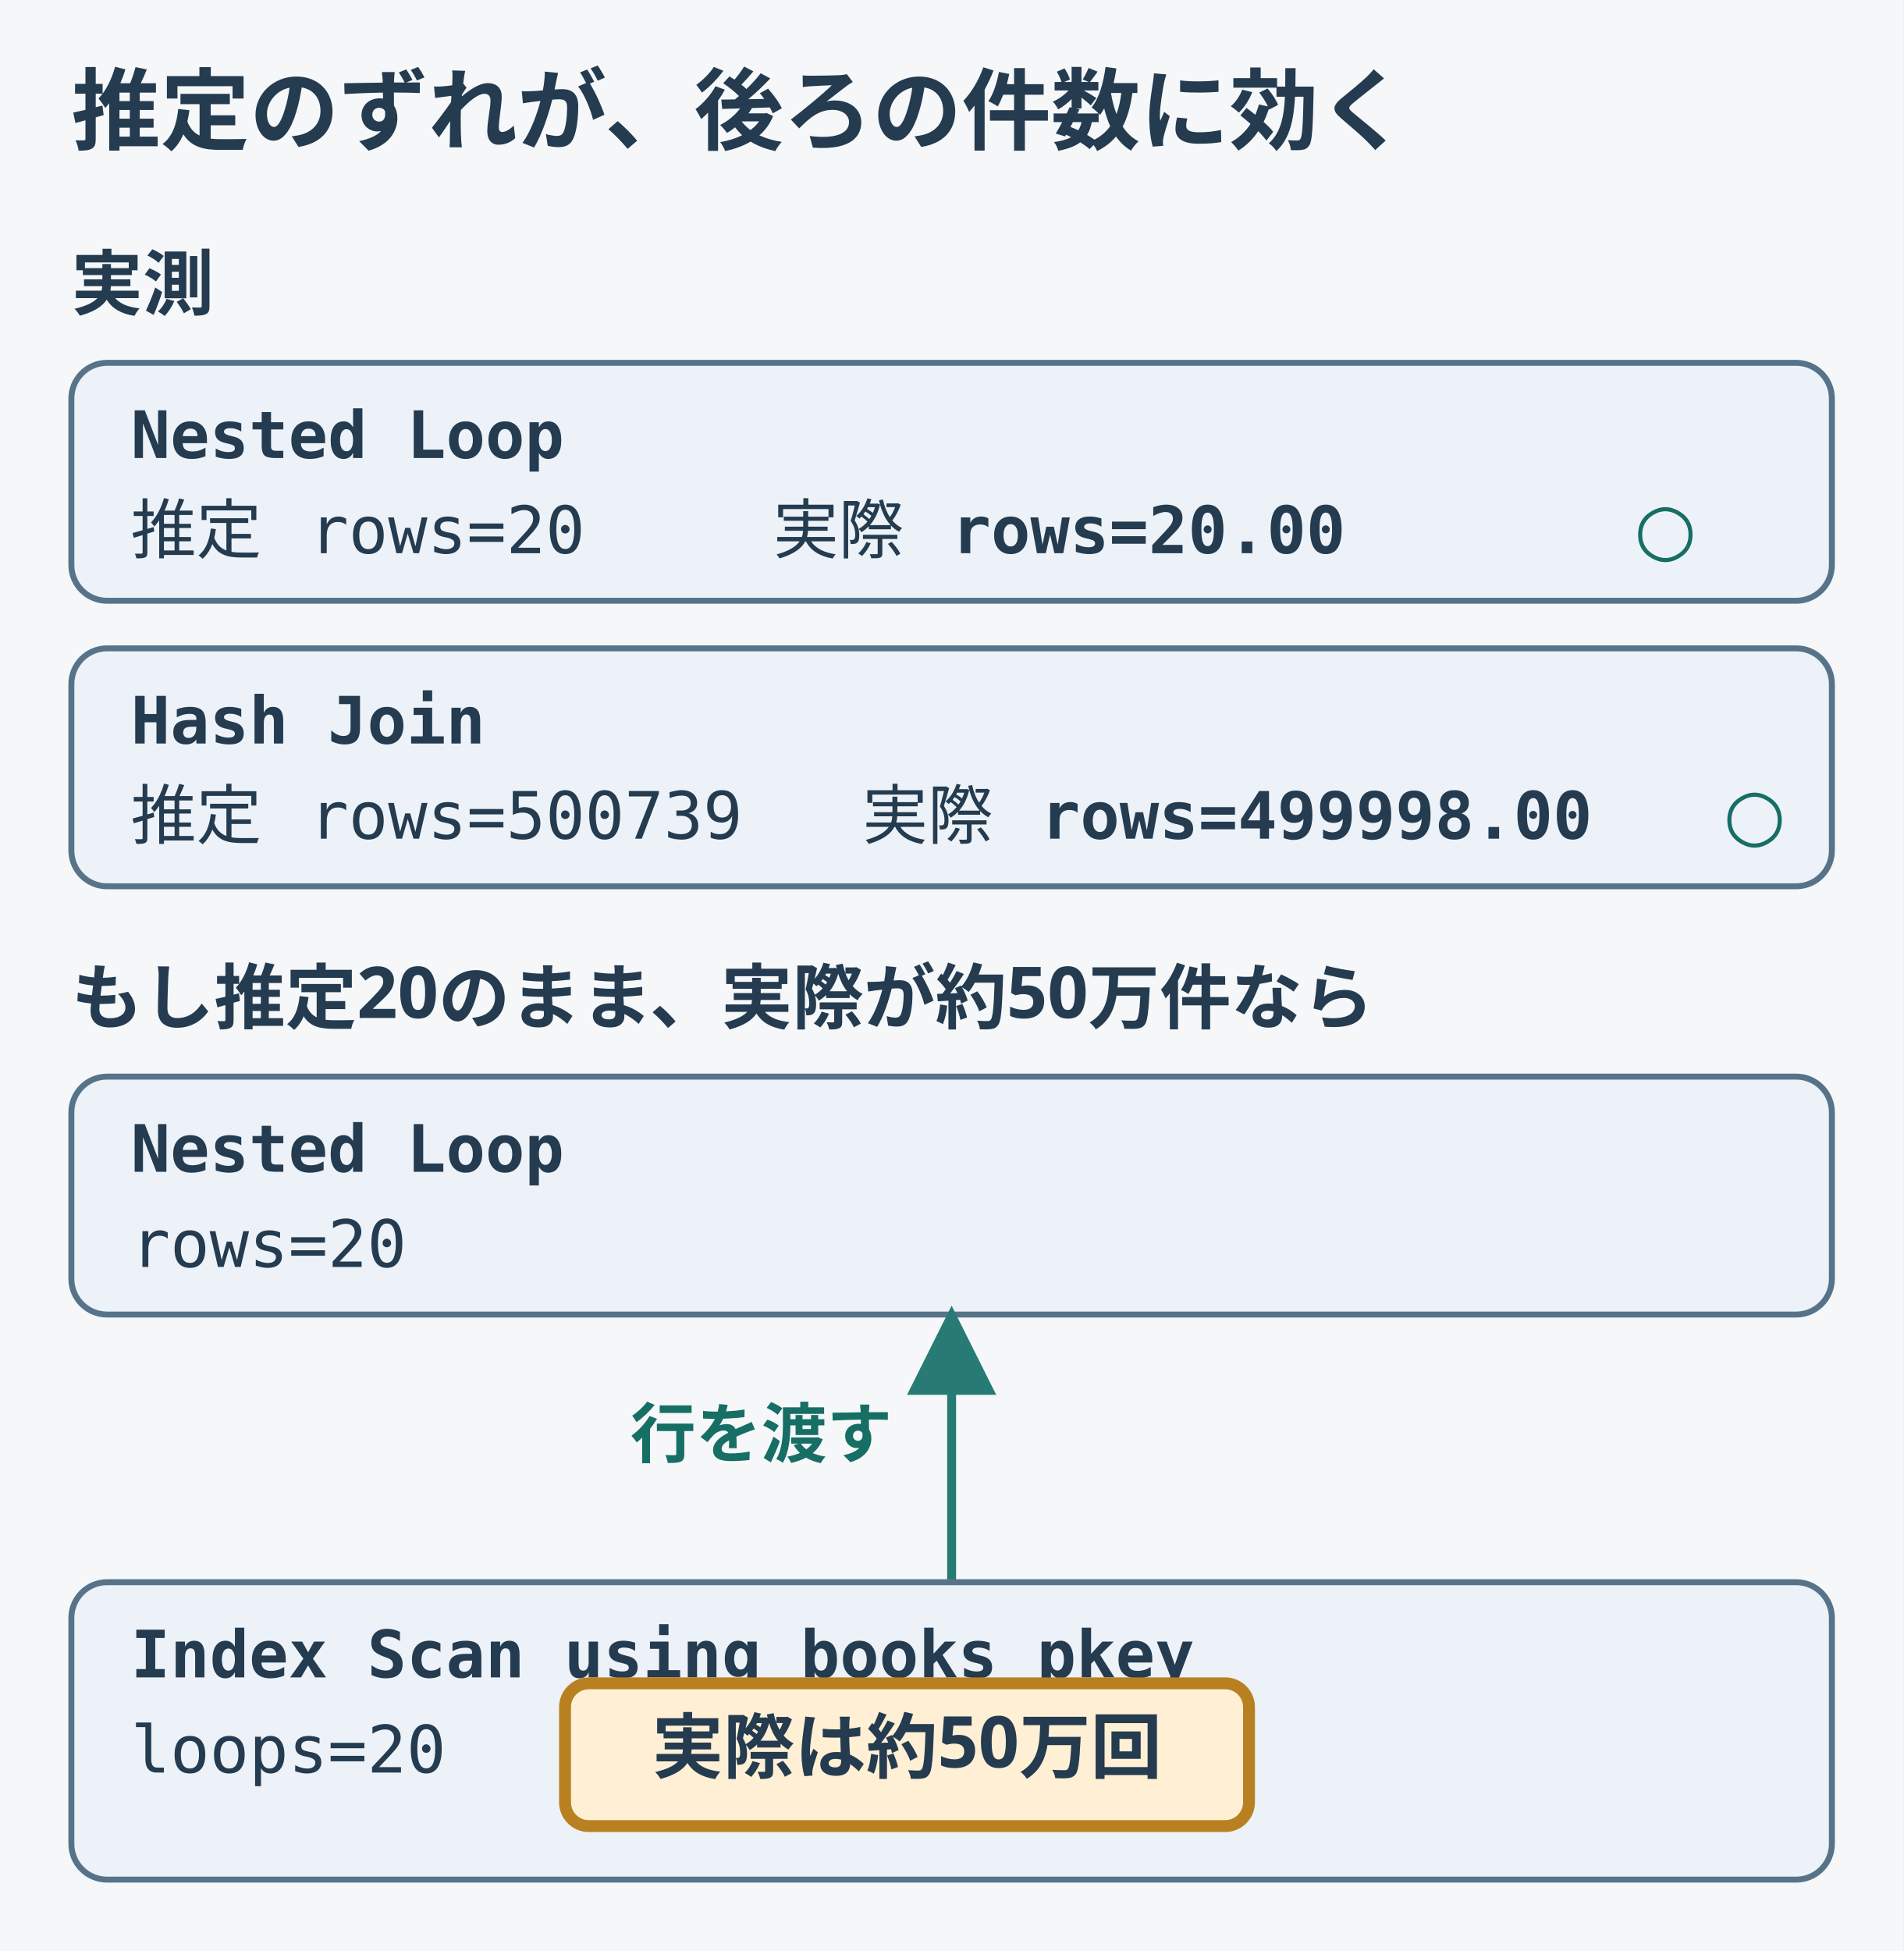
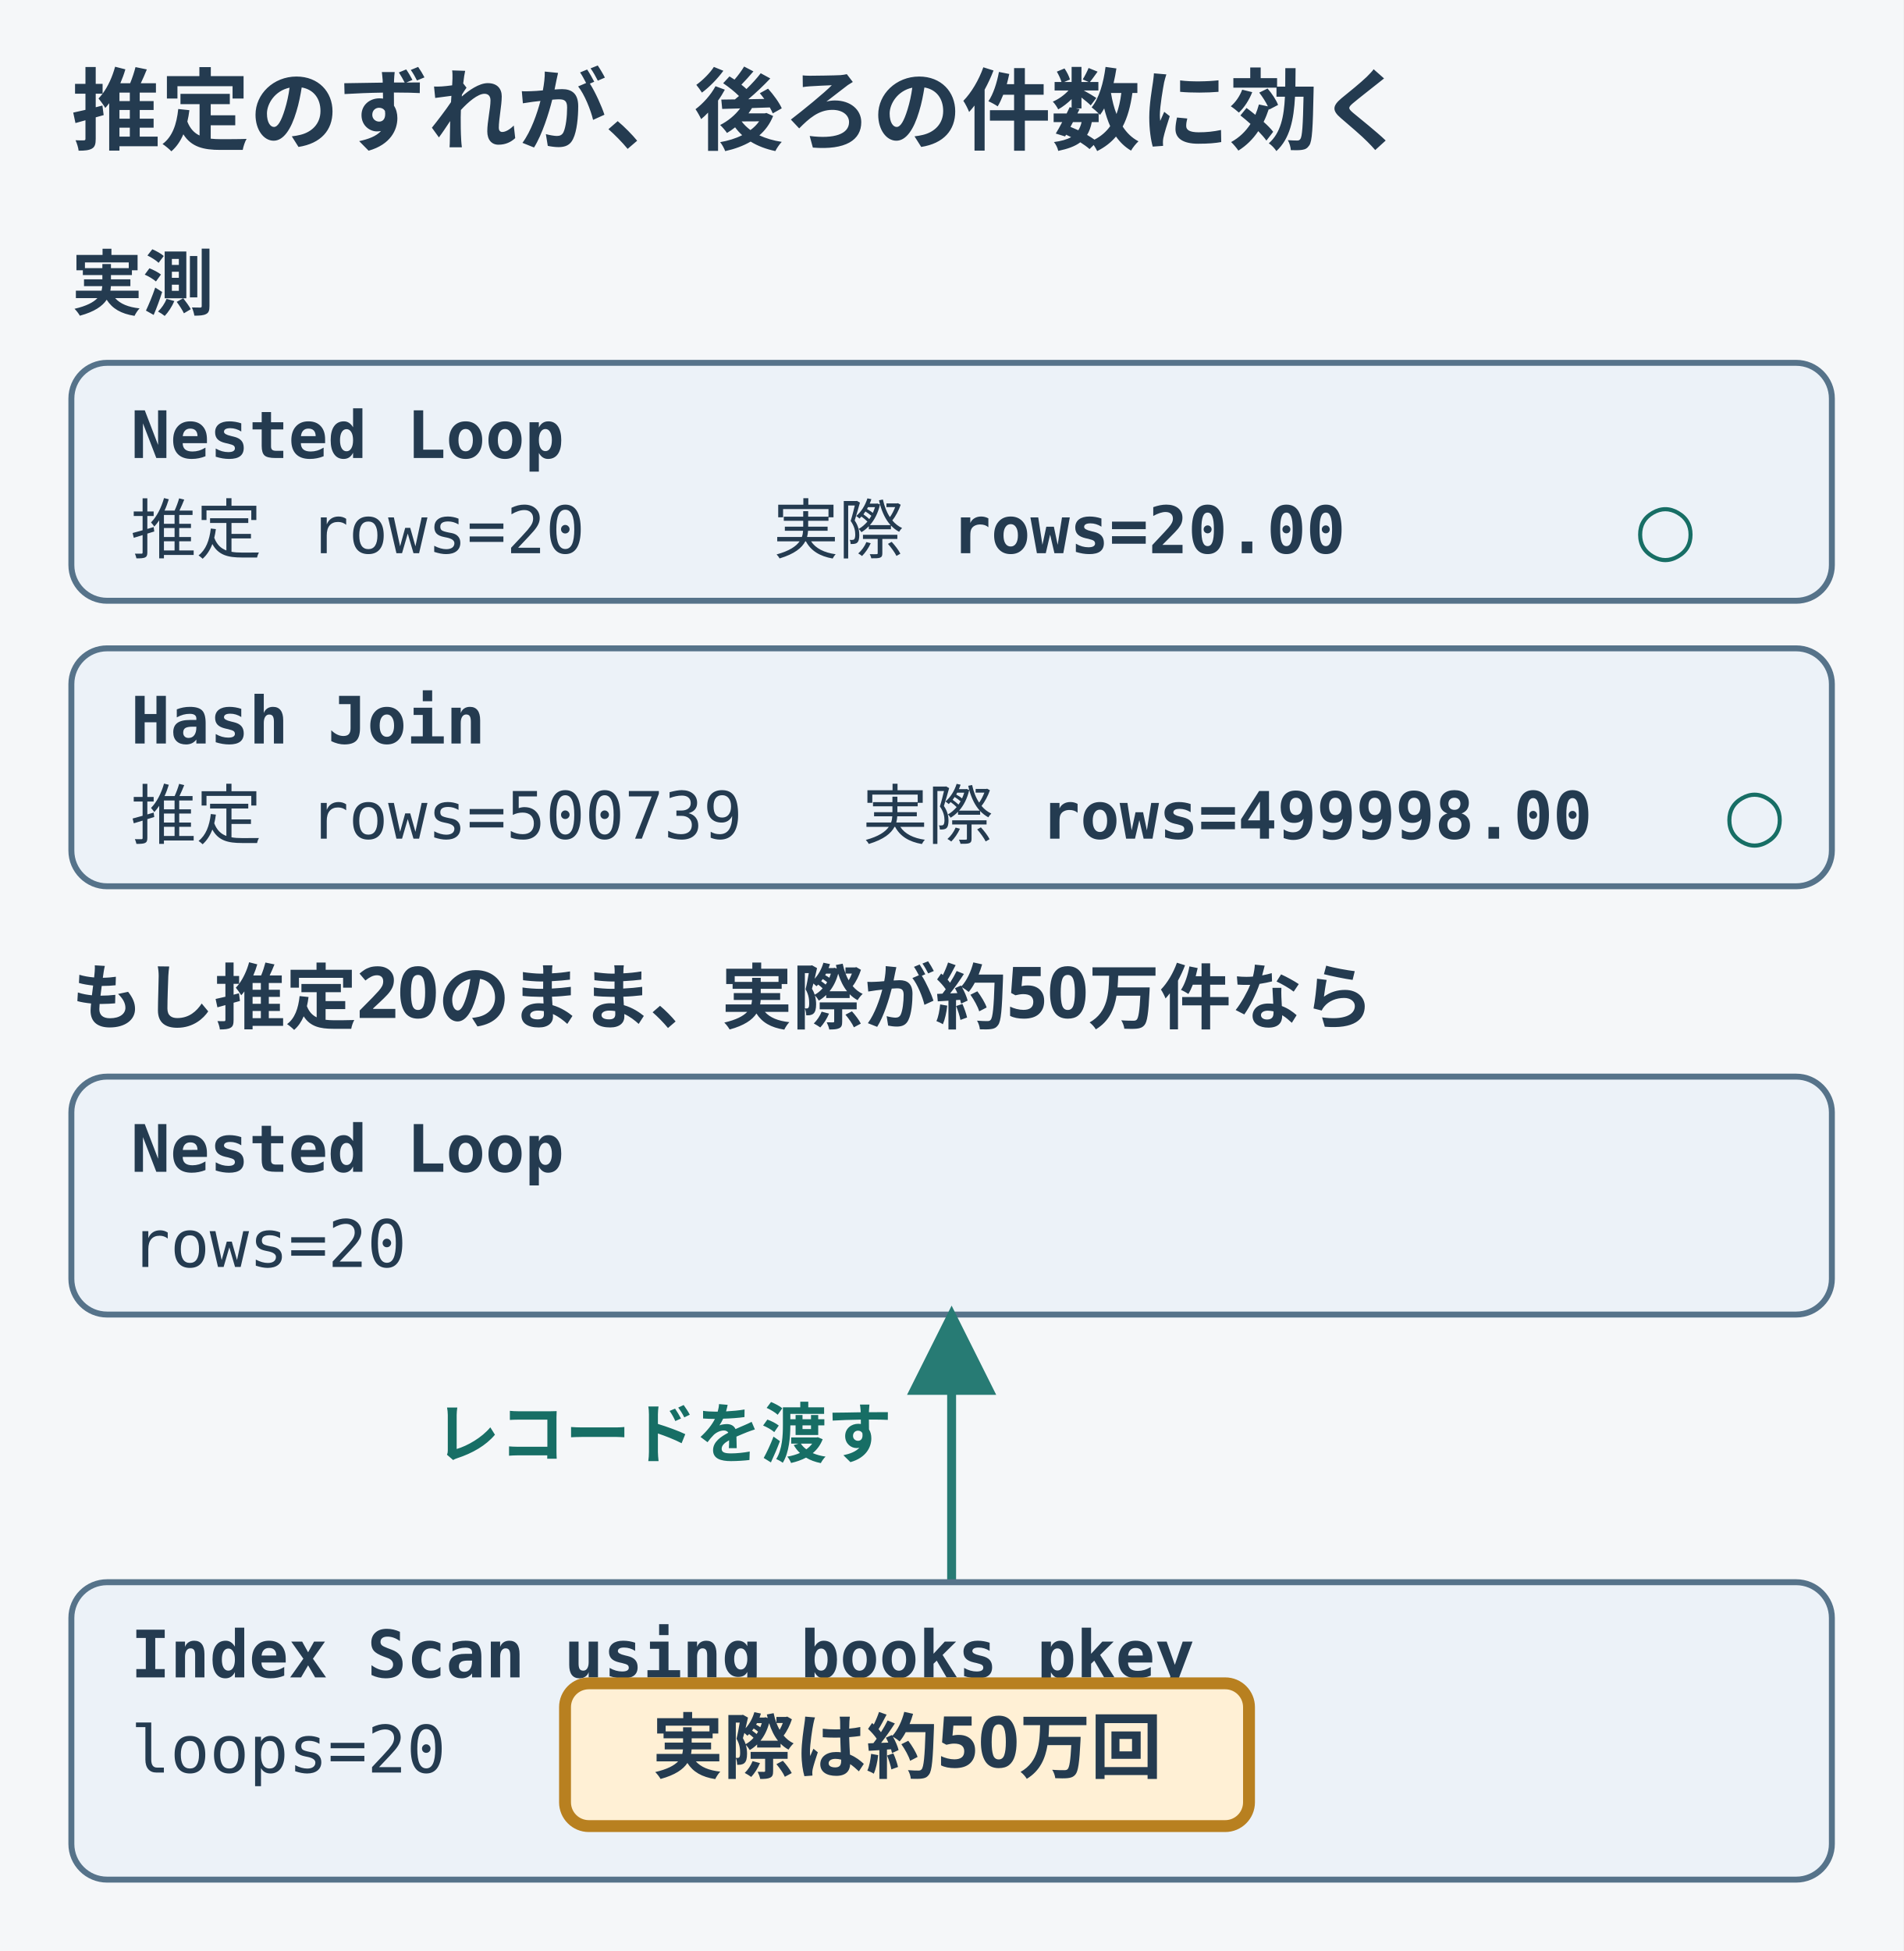
<svg xmlns="http://www.w3.org/2000/svg" width="640" height="656" viewBox="0 0 640 656" role="img" aria-labelledby="title">
  <defs>
    <marker id="flow" markerWidth="10" markerHeight="10" refX="9" refY="5" orient="auto">
      <path d="M0 0L10 5L0 10z" fill="#277b74" />
    </marker>
    <marker id="req" markerWidth="10" markerHeight="10" refX="9" refY="5" orient="auto">
      <path d="M0 0L10 5L0 10" fill="none" stroke="#945e11" stroke-width="2" />
    </marker>
    <marker id="ref" markerWidth="9" markerHeight="9" refX="8" refY="4.5" orient="auto">
      <path d="M0 0L9 4.5L0 9z" fill="#7d93a3" />
    </marker>
  </defs>
  <style>
text{font-family:"Hiragino Sans","Noto Sans JP",sans-serif;font-size:24px;fill:#243b50}
.h{font-size:30px;font-weight:700}.b{font-weight:700}.s{font-size:22px}.m{font-size:22px;fill:#566c7b}
.mono{font-family:ui-monospace,Menlo,monospace;font-size:22px}.tag{font-size:22px;font-weight:700;fill:#fff}
.teal{fill:#176e65}.brown{fill:#945e11}.real{fill:#176e65}
.panel{fill:#fff;stroke:#cedae1;stroke-width:2}.node{fill:#ecf2f8;stroke:#56738a;stroke-width:2}
.row{fill:#fff;stroke:#448b7c;stroke-width:2}.match{fill:#fff;stroke:#176e65;stroke-width:4}
.page{fill:#f7fbf9;stroke:#6d9f94;stroke-width:2}.ipage{fill:#f4f6f8;stroke:#6b7f8e;stroke-width:2}
.band{fill:#d5dde3;stroke:#92a7b5;stroke-width:2}.skip{fill:none;stroke:#b5c2cc;stroke-width:2;stroke-dasharray:6 5}
.hot{fill:#fff0d5;stroke:#b88020;stroke-width:4}.ghost{fill:#f5f7f9;stroke:#b5c2cc;stroke-width:2;stroke-dasharray:6 5}
.flow{fill:none;stroke:#277b74;stroke-width:3;marker-end:url(#flow)}.req{fill:none;stroke:#945e11;stroke-width:3;stroke-dasharray:8 6;marker-end:url(#req)}
.ref{fill:none;stroke:#7d93a3;stroke-width:2;marker-end:url(#ref)}.step{fill:#fff;stroke:#243b50;stroke-width:2.5}
.spine{fill:#e9f3f4;stroke:#243b50;stroke-width:1.5}
.work{fill:#fff;stroke:#56738a;stroke-width:2;stroke-dasharray:8 5}.val{fill:#dcefe8;stroke:#448b7c;stroke-width:2}.buffer{fill:#eaf6f1;stroke:#6d9f94;stroke-width:2}
.route{fill:#f4f6f8;stroke:#243b50;stroke-width:3}.leader{fill:none;stroke:#56738a;stroke-width:2}
.storage{fill:#ece7f5;stroke:#735f9f;stroke-width:2}.file{fill:#fff;stroke:#735f9f;stroke-width:2}
  .cmp{fill:#dfe5ea}
.swap{fill:#dcefe8;stroke:#243b50;stroke-width:4}
.big{font-size:56px;font-weight:700}
  </style>
  <rect width="640" height="656" fill="#f5f7f9" />
  <text x="24" y="48" class="h">推定のずれが、後ろの件数に効く</text>
  <text x="24" y="104" class="b">実測</text>
  <g id="row-nested-loop">
    <rect x="24" y="122" width="592" height="80" rx="12" class="node" />
    <text x="44" y="154" class="mono b">Nested Loop</text>
    <text x="44" y="186" class="s">推定</text>
    <text x="104" y="186" class="mono">rows=20</text>
    <text x="260" y="186" class="s">実際</text>
    <text x="320" y="186" class="mono b">rows=20.00</text>
    <text x="560" y="186" text-anchor="middle" class="b teal">○</text>
  </g>
  <g id="row-hash-join">
    <rect x="24" y="218" width="592" height="80" rx="12" class="node" />
    <text x="44" y="250" class="mono b">Hash Join</text>
    <text x="44" y="282" class="s">推定</text>
    <text x="104" y="282" class="mono">rows=500739</text>
    <text x="290" y="282" class="s">実際</text>
    <text x="350" y="282" class="mono b">rows=499998.00</text>
    <text x="590" y="282" text-anchor="middle" class="b teal">○</text>
  </g>
  <text x="24" y="344" class="b">もし推定20のまま、実際が約50万件なら</text>
  <g id="model-parent">
    <rect x="24" y="362" width="592" height="80" rx="12" class="node" />
    <text x="44" y="394" class="mono b">Nested Loop</text>
    <text x="44" y="426" class="mono">rows=20</text>
  </g>
  <path d="M320 532 V442" class="flow" />
-   <text x="300" y="490" text-anchor="end" class="s b teal">行を渡す</text>
+   <text x="300" y="490" text-anchor="end" class="s b teal">レコードを渡す</text>
  <g id="model-child">
    <rect x="24" y="532" width="592" height="100" rx="12" class="node" />
    <text x="44" y="564" class="mono b">Index Scan using books_pkey</text>
    <text x="44" y="596" class="mono">loops=20</text>
    <rect x="190" y="566" width="230" height="48" rx="8" class="hot" />
    <text x="305" y="596" text-anchor="middle" class="b">実際は約50万回</text>
  </g>
</svg>
